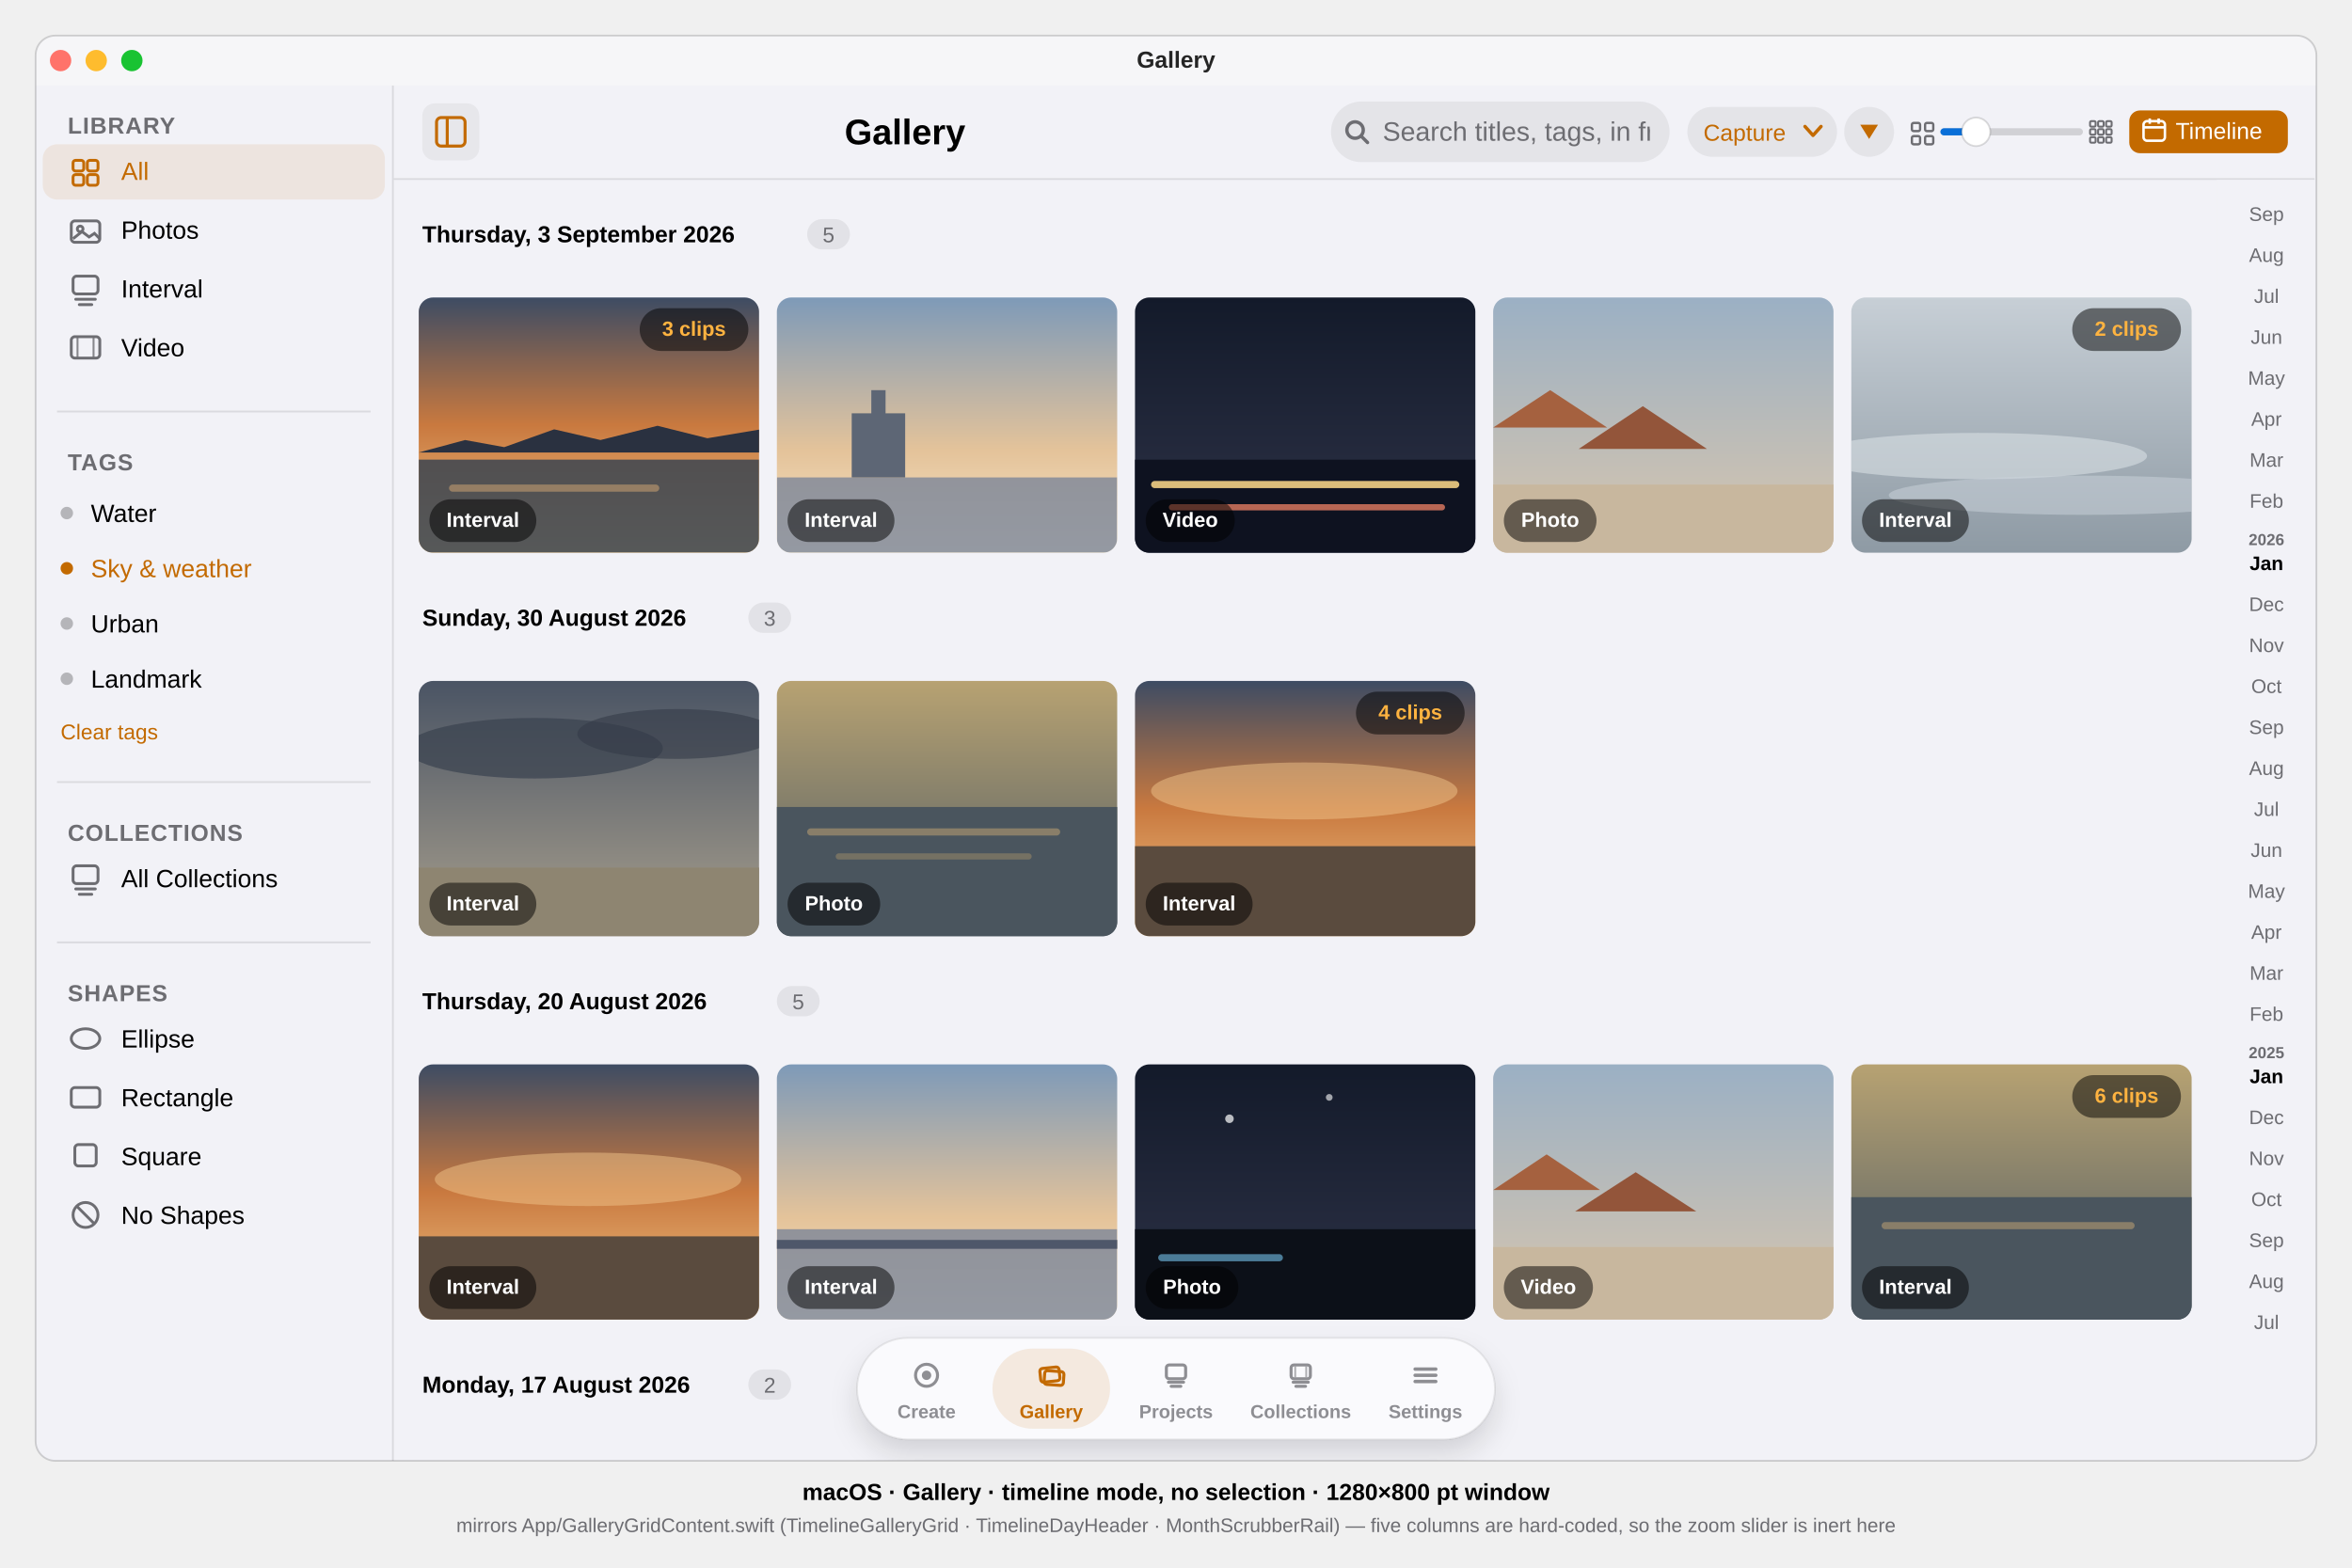
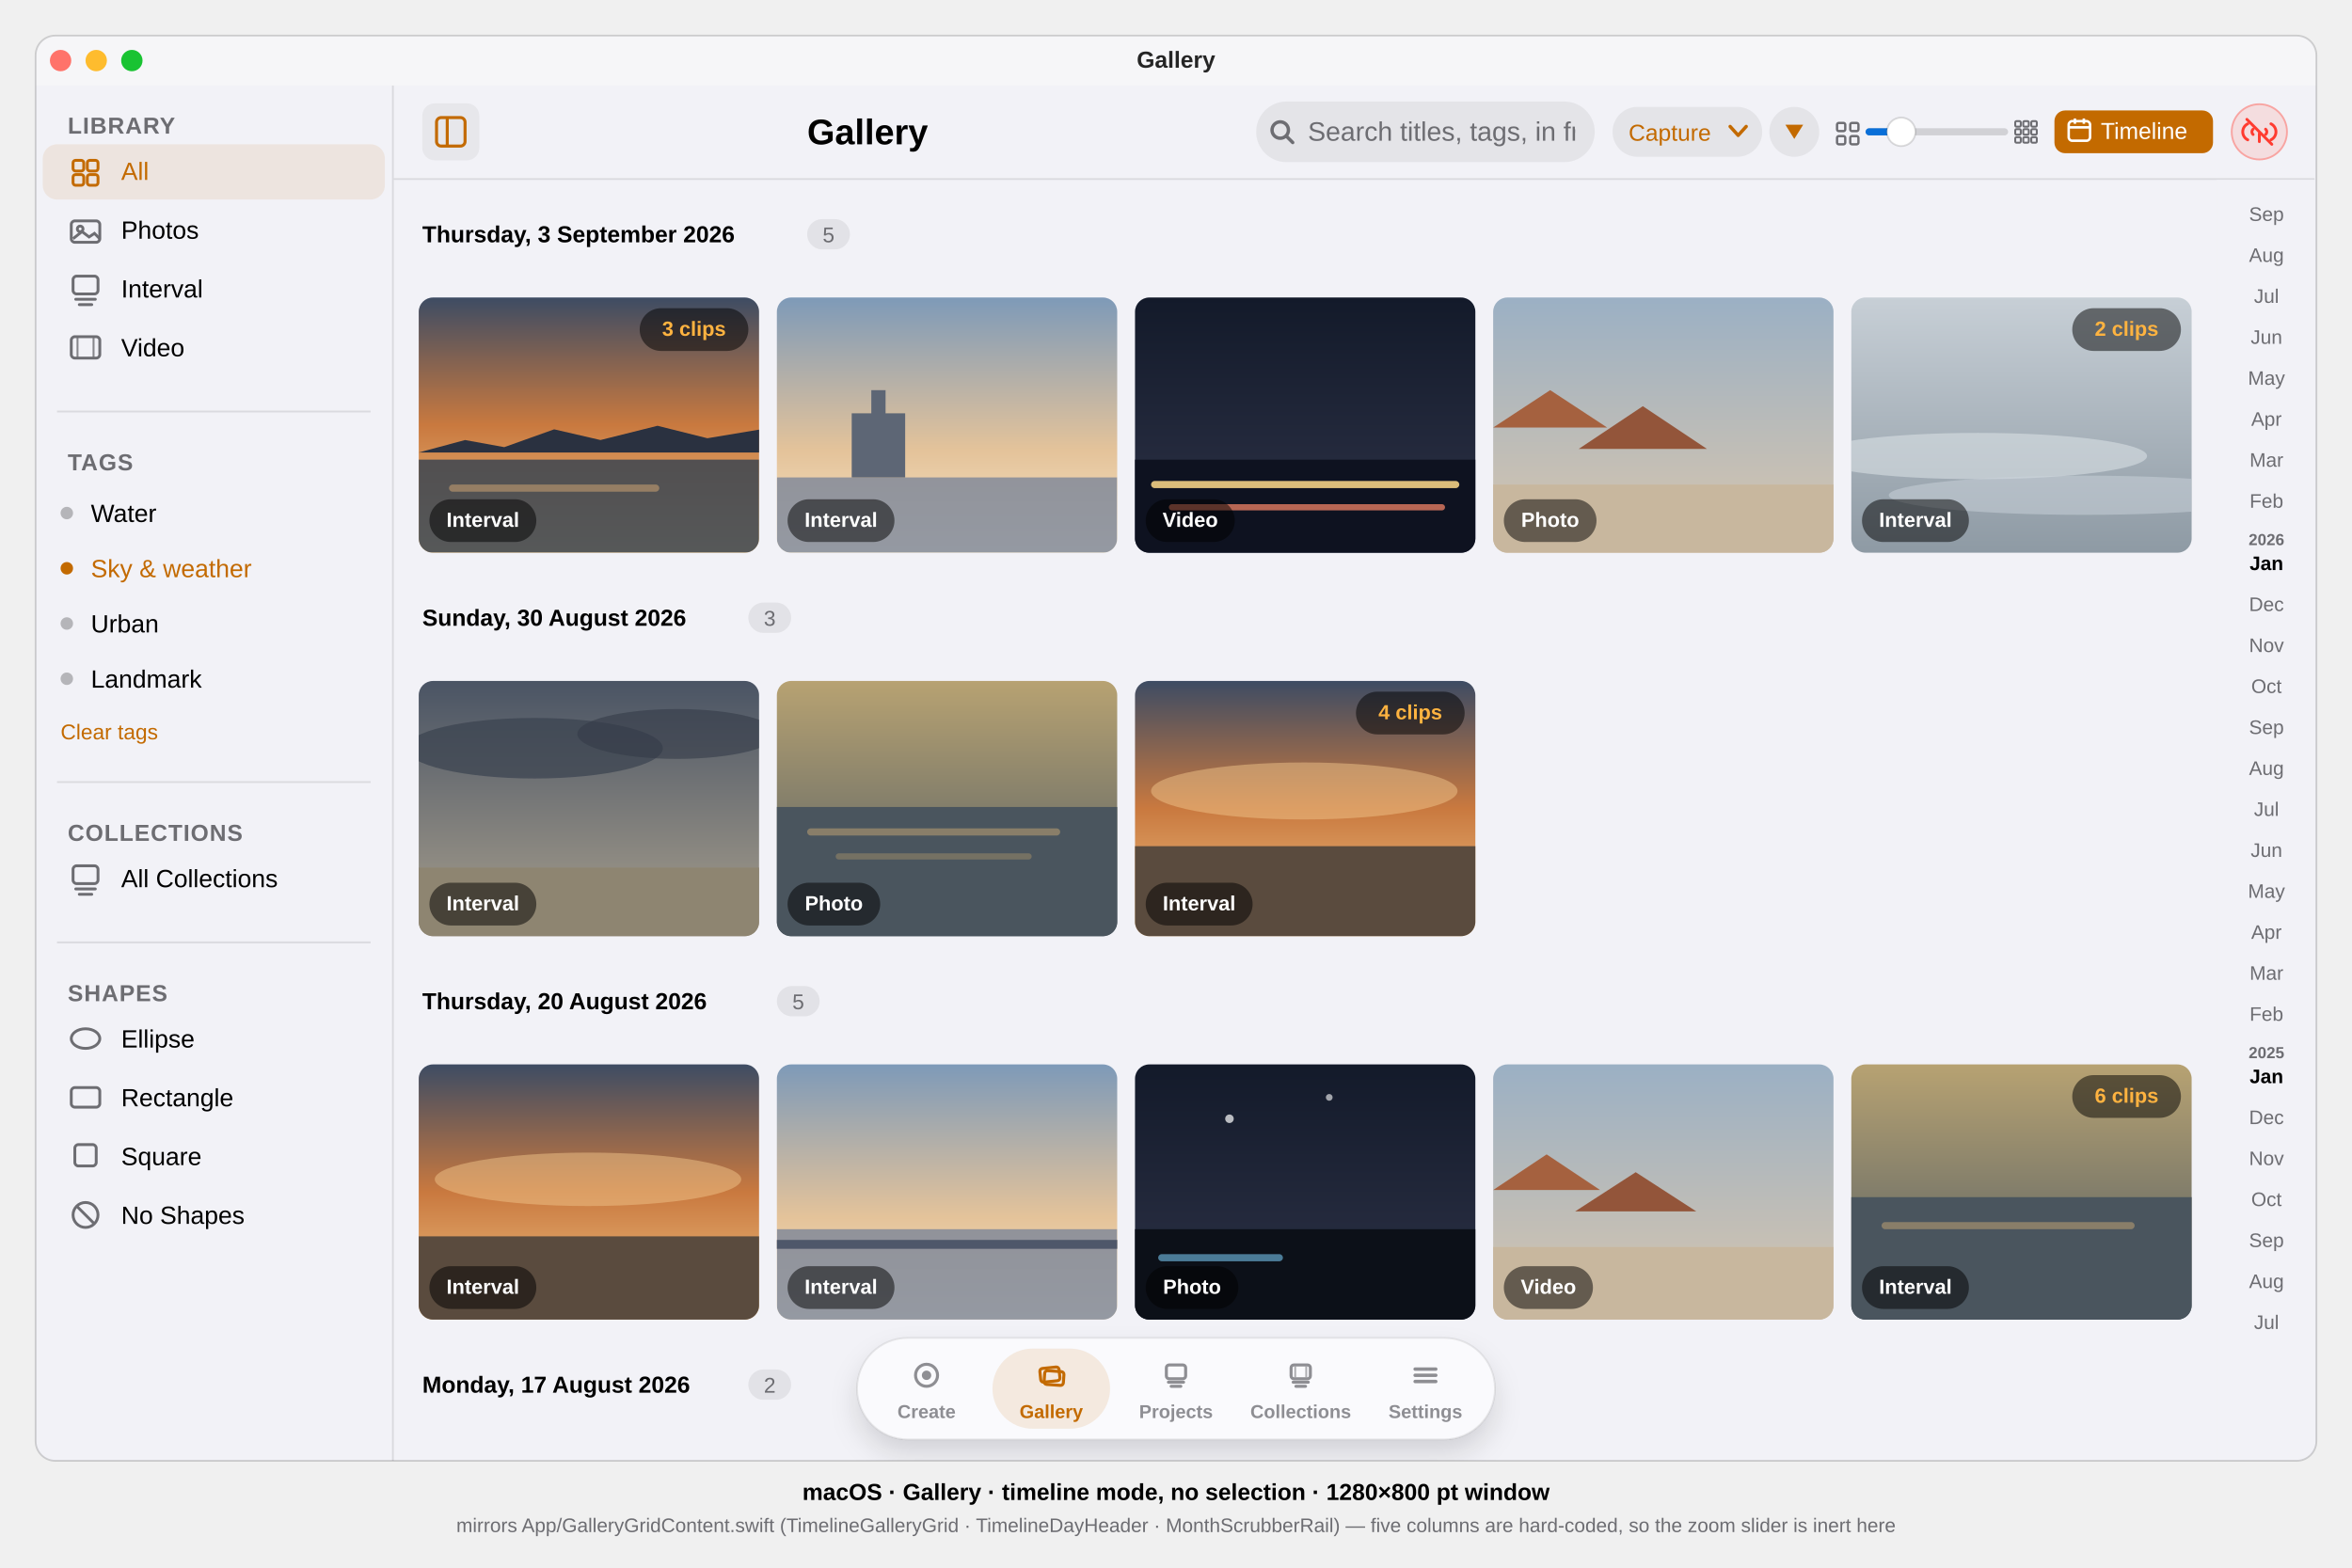
<svg xmlns="http://www.w3.org/2000/svg" viewBox="0 0 1320 880" font-family="-apple-system, BlinkMacSystemFont, 'SF Pro Text', 'Helvetica Neue', Arial, sans-serif">
  <defs>
    <clipPath id="win">
      <rect x="20" y="20" width="1280" height="800" rx="11" />
    </clipPath>
    <clipPath id="scroll">
      <rect x="221" y="101" width="1023" height="719" />
    </clipPath>
    <clipPath id="rail">
      <rect x="1244" y="101" width="56" height="719" />
    </clipPath>
    <clipPath id="searchclip">
      <rect x="758" y="57" width="168" height="34" />
    </clipPath>
    <clipPath id="a1">
      <rect x="235" y="167" width="191" height="143.25" rx="8" />
    </clipPath>
    <clipPath id="a2">
      <rect x="436" y="167" width="191" height="143.25" rx="8" />
    </clipPath>
    <clipPath id="a3">
      <rect x="637" y="167" width="191" height="143.25" rx="8" />
    </clipPath>
    <clipPath id="a4">
      <rect x="838" y="167" width="191" height="143.25" rx="8" />
    </clipPath>
    <clipPath id="a5">
      <rect x="1039" y="167" width="191" height="143.25" rx="8" />
    </clipPath>
    <clipPath id="b1">
      <rect x="235" y="382.25" width="191" height="143.25" rx="8" />
    </clipPath>
    <clipPath id="b2">
      <rect x="436" y="382.25" width="191" height="143.25" rx="8" />
    </clipPath>
    <clipPath id="b3">
      <rect x="637" y="382.25" width="191" height="143.25" rx="8" />
    </clipPath>
    <clipPath id="b4">
      <rect x="838" y="382.25" width="191" height="143.25" rx="8" />
    </clipPath>
    <clipPath id="b5">
      <rect x="1039" y="382.25" width="191" height="143.25" rx="8" />
    </clipPath>
    <clipPath id="c1">
      <rect x="235" y="597.5" width="191" height="143.25" rx="8" />
    </clipPath>
    <clipPath id="c2">
      <rect x="436" y="597.5" width="191" height="143.25" rx="8" />
    </clipPath>
    <clipPath id="c3">
      <rect x="637" y="597.5" width="191" height="143.25" rx="8" />
    </clipPath>
    <clipPath id="c4">
      <rect x="838" y="597.5" width="191" height="143.25" rx="8" />
    </clipPath>
    <clipPath id="c5">
      <rect x="1039" y="597.5" width="191" height="143.25" rx="8" />
    </clipPath>
    <linearGradient id="dusk" x1="0" y1="0" x2="0" y2="1">
      <stop offset="0" stop-color="#3E4C63" />
      <stop offset="0.5" stop-color="#C9793F" />
      <stop offset="1" stop-color="#F2C98A" />
    </linearGradient>
    <linearGradient id="dawn" x1="0" y1="0" x2="0" y2="1">
      <stop offset="0" stop-color="#7E9AB8" />
      <stop offset="0.6" stop-color="#E4C39A" />
      <stop offset="1" stop-color="#F7E6C8" />
    </linearGradient>
    <linearGradient id="roof" x1="0" y1="0" x2="0" y2="1">
      <stop offset="0" stop-color="#9BB0C4" />
      <stop offset="1" stop-color="#D8C6AE" />
    </linearGradient>
    <linearGradient id="fog" x1="0" y1="0" x2="0" y2="1">
      <stop offset="0" stop-color="#C7CFD6" />
      <stop offset="1" stop-color="#8E9AA4" />
    </linearGradient>
    <linearGradient id="night" x1="0" y1="0" x2="0" y2="1">
      <stop offset="0" stop-color="#131A2A" />
      <stop offset="1" stop-color="#2E3348" />
    </linearGradient>
    <linearGradient id="storm" x1="0" y1="0" x2="0" y2="1">
      <stop offset="0" stop-color="#4A5464" />
      <stop offset="1" stop-color="#A9A08E" />
    </linearGradient>
    <linearGradient id="water" x1="0" y1="0" x2="0" y2="1">
      <stop offset="0" stop-color="#B7A272" />
      <stop offset="1" stop-color="#4E5A63" />
    </linearGradient>
    <filter id="soft" x="-50%" y="-50%" width="200%" height="200%">
      <feDropShadow dx="0" dy="8" stdDeviation="7.5" flood-color="#000" flood-opacity="0.14" />
    </filter>
  </defs>
  <style>text{font-family:inherit}.sb{font-weight:600}.b{font-weight:700}.m{font-weight:500}.mono{font-variant-numeric:tabular-nums}</style>
  <g clip-path="url(#win)">
    <rect x="20" y="20" width="1280" height="800" fill="#F2F2F7" />
    <g id="titlebar">
      <rect x="20" y="20" width="1280" height="28" fill="#F6F6F8" />
      <circle cx="34" cy="34" r="6" fill="#FF736A" />
      <circle cx="54" cy="34" r="6" fill="#FEBC2E" />
      <circle cx="74" cy="34" r="6" fill="#19C332" />
      <text x="660" y="38" font-size="13" class="sb" text-anchor="middle" fill="#000" fill-opacity="0.85">Gallery</text>
    </g>
    <g id="sidebar">
      <rect x="20" y="48" width="200" height="772" fill="#F2F2F7" />
      <text x="38" y="75" font-size="13" class="sb" letter-spacing="0.5" fill="#6D6D72">LIBRARY</text>
      <rect x="24" y="81" width="192" height="31" rx="8" fill="#C36A00" fill-opacity="0.10" />
      <g fill="none" stroke="#C36A00" stroke-width="1.6" data-symbol="square.grid.2x2">
        <rect x="41" y="90" width="6" height="6" rx="1.4" />
        <rect x="49" y="90" width="6" height="6" rx="1.4" />
        <rect x="41" y="98" width="6" height="6" rx="1.4" />
        <rect x="49" y="98" width="6" height="6" rx="1.4" />
      </g>
      <text x="68" y="101" font-size="14" fill="#C36A00">All</text>
      <g fill="none" stroke="#6D6D72" stroke-width="1.6" data-symbol="photo">
        <rect x="40" y="124" width="16" height="12" rx="2" />
        <circle cx="45" cy="128.5" r="1.6" />
        <path d="M41 134 l5-4 4 3 3-2 3 3" />
      </g>
      <text x="68" y="134" font-size="14" fill="#000">Photos</text>
      <g fill="none" stroke="#6D6D72" stroke-width="1.6" data-symbol="square.stack">
        <rect x="41" y="155" width="14" height="10" rx="2" />
        <path d="M42.5 168 h11 M44.5 171 h7" stroke-linecap="round" />
      </g>
      <text x="68" y="167" font-size="14" fill="#000">Interval</text>
      <g fill="none" stroke="#6D6D72" stroke-width="1.6" data-symbol="film">
        <rect x="40" y="189" width="16" height="12" rx="2" />
        <path d="M43.5 189 v12 M52.5 189 v12" stroke-width="1.1" opacity="0.8" />
      </g>
      <text x="68" y="200" font-size="14" fill="#000">Video</text>
      <line x1="32" y1="231" x2="208" y2="231" stroke="#000" stroke-opacity="0.10" />
      <text x="38" y="264" font-size="13" class="sb" letter-spacing="0.5" fill="#6D6D72">TAGS</text>
      <circle cx="37.5" cy="288" r="3.5" fill="#000" fill-opacity="0.25" />
      <text x="51" y="293" font-size="14" fill="#000">Water</text>
      <circle cx="37.5" cy="319" r="3.5" fill="#C36A00" />
      <text x="51" y="324" font-size="14" fill="#C36A00">Sky &amp; weather</text>
      <circle cx="37.5" cy="350" r="3.5" fill="#000" fill-opacity="0.25" />
      <text x="51" y="355" font-size="14" fill="#000">Urban</text>
      <circle cx="37.5" cy="381" r="3.5" fill="#000" fill-opacity="0.25" />
      <text x="51" y="386" font-size="14" fill="#000">Landmark</text>
      <text x="34" y="415" font-size="12" class="m" fill="#C36A00">Clear tags</text>
      <line x1="32" y1="439" x2="208" y2="439" stroke="#000" stroke-opacity="0.10" />
      <text x="38" y="472" font-size="13" class="sb" letter-spacing="0.5" fill="#6D6D72">COLLECTIONS</text>
      <g fill="none" stroke="#6D6D72" stroke-width="1.6" data-symbol="rectangle.stack">
        <rect x="41" y="486" width="14" height="10" rx="2" />
        <path d="M42.5 499 h11 M44.5 502 h7" stroke-linecap="round" />
      </g>
      <text x="68" y="498" font-size="14" fill="#000">All Collections</text>
      <line x1="32" y1="529" x2="208" y2="529" stroke="#000" stroke-opacity="0.10" />
      <text x="38" y="562" font-size="13" class="sb" letter-spacing="0.5" fill="#6D6D72">SHAPES</text>
      <g fill="none" stroke="#6D6D72" stroke-width="1.6" data-symbol="oval">
        <ellipse cx="48" cy="583" rx="8" ry="5.5" />
      </g>
      <text x="68" y="588" font-size="14" fill="#000">Ellipse</text>
      <g fill="none" stroke="#6D6D72" stroke-width="1.6" data-symbol="rectangle">
        <rect x="40" y="610.5" width="16" height="11" rx="2" />
      </g>
      <text x="68" y="621" font-size="14" fill="#000">Rectangle</text>
      <g fill="none" stroke="#6D6D72" stroke-width="1.6" data-symbol="square">
        <rect x="42" y="642.5" width="12" height="12" rx="2" />
      </g>
      <text x="68" y="654" font-size="14" fill="#000">Square</text>
      <g fill="none" stroke="#6D6D72" stroke-width="1.6" data-symbol="circle.slash">
        <circle cx="48" cy="682" r="7" />
        <path d="M43 677 L53 687" />
      </g>
      <text x="68" y="687" font-size="14" fill="#000">No Shapes</text>
    </g>
    <line x1="220.5" y1="48" x2="220.5" y2="820" stroke="#000" stroke-opacity="0.10" />
    <g id="header">
      <rect x="237" y="58" width="32" height="32" rx="7" fill="#000" fill-opacity="0.05" />
      <g fill="none" stroke="#C36A00" stroke-width="1.7" data-symbol="sidebar.left">
        <rect x="245" y="66" width="16" height="16" rx="2.6" />
        <path d="M251 66 v16" />
      </g>
-       <text x="474" y="81" font-size="20" class="b" fill="#000">Gallery</text>
-       <rect x="747" y="57" width="190" height="34" rx="17" fill="#000" fill-opacity="0.06" />
-       <g fill="none" stroke="#6D6D72" stroke-width="1.9" data-symbol="magnifyingglass">
-         <circle cx="760.5" cy="73" r="4.6" />
-         <path d="M764 76.5 l3.5 3.5" stroke-linecap="round" />
-       </g>
-       <g clip-path="url(#searchclip)">
-         <text x="776" y="79" font-size="15" fill="#6D6D72">Search titles, tags, in frame</text>
-       </g>
-       <rect x="947" y="60" width="84" height="28" rx="14" fill="#000" fill-opacity="0.06" />
-       <text x="956" y="79" font-size="13" class="m" fill="#C36A00">Capture</text>
-       <path d="M1013 71 l4.5 5 4.5-5" fill="none" stroke="#C36A00" stroke-width="1.9" stroke-linecap="round" stroke-linejoin="round" data-symbol="chevron.down" />
-       <rect x="1035" y="60" width="28" height="28" rx="14" fill="#000" fill-opacity="0.06" />
-       <path d="M1044 70 h10 l-5 8 z" fill="#C36A00" data-symbol="arrowtriangle.down.fill" />
-       <g fill="none" stroke="#6D6D72" stroke-width="1.3" data-symbol="square.grid.2x2">
-         <rect x="1073" y="69" width="4.6" height="4.6" rx="1" />
-         <rect x="1080.4" y="69" width="4.6" height="4.6" rx="1" />
-         <rect x="1073" y="76.4" width="4.6" height="4.6" rx="1" />
-         <rect x="1080.4" y="76.4" width="4.6" height="4.6" rx="1" />
-       </g>
-       <rect x="1089" y="72" width="80" height="4" rx="2" fill="#000" fill-opacity="0.14" />
-       <rect x="1089" y="72" width="20" height="4" rx="2" fill="#0A6FD8" />
-       <circle cx="1109" cy="74" r="8" fill="#FFFFFF" stroke="#000" stroke-opacity="0.14" />
-       <g fill="none" stroke="#6D6D72" stroke-width="1.1" data-symbol="square.grid.3x3">
-         <rect x="1173" y="68" width="3.1" height="3.1" rx="0.7" />
-         <rect x="1177.5" y="68" width="3.1" height="3.1" rx="0.7" />
-         <rect x="1182" y="68" width="3.1" height="3.1" rx="0.7" />
-         <rect x="1173" y="72.5" width="3.1" height="3.1" rx="0.7" />
-         <rect x="1177.5" y="72.5" width="3.1" height="3.1" rx="0.7" />
-         <rect x="1182" y="72.5" width="3.1" height="3.1" rx="0.7" />
-         <rect x="1173" y="77" width="3.1" height="3.1" rx="0.7" />
-         <rect x="1177.5" y="77" width="3.1" height="3.1" rx="0.7" />
-         <rect x="1182" y="77" width="3.1" height="3.1" rx="0.7" />
-       </g>
-       <rect x="1195" y="62" width="89" height="24" rx="6" fill="#C36A00" />
-       <g fill="none" stroke="#FFFFFF" stroke-width="1.4" data-symbol="calendar">
-         <rect x="1203" y="68" width="12" height="11" rx="2" />
-         <path d="M1203 71.5 h12 M1206.5 66.5 v3 M1211.5 66.5 v3" />
-       </g>
-       <text x="1221" y="78" font-size="13" fill="#FFFFFF">Timeline</text>
+       <text x="453" y="81" font-size="20" class="b" fill="#000">Gallery</text>
+       <g transform="translate(-42,0)">
+         <rect x="747" y="57" width="190" height="34" rx="17" fill="#000" fill-opacity="0.06" />
+         <g fill="none" stroke="#6D6D72" stroke-width="1.9" data-symbol="magnifyingglass">
+           <circle cx="760.5" cy="73" r="4.6" />
+           <path d="M764 76.5 l3.5 3.5" stroke-linecap="round" />
+         </g>
+         <g clip-path="url(#searchclip)">
+           <text x="776" y="79" font-size="15" fill="#6D6D72">Search titles, tags, in frame</text>
+         </g>
+         <rect x="947" y="60" width="84" height="28" rx="14" fill="#000" fill-opacity="0.06" />
+         <text x="956" y="79" font-size="13" class="m" fill="#C36A00">Capture</text>
+         <path d="M1013 71 l4.5 5 4.5-5" fill="none" stroke="#C36A00" stroke-width="1.9" stroke-linecap="round" stroke-linejoin="round" data-symbol="chevron.down" />
+         <rect x="1035" y="60" width="28" height="28" rx="14" fill="#000" fill-opacity="0.06" />
+         <path d="M1044 70 h10 l-5 8 z" fill="#C36A00" data-symbol="arrowtriangle.down.fill" />
+         <g fill="none" stroke="#6D6D72" stroke-width="1.3" data-symbol="square.grid.2x2">
+           <rect x="1073" y="69" width="4.6" height="4.6" rx="1" />
+           <rect x="1080.4" y="69" width="4.6" height="4.6" rx="1" />
+           <rect x="1073" y="76.4" width="4.6" height="4.6" rx="1" />
+           <rect x="1080.4" y="76.4" width="4.6" height="4.6" rx="1" />
+         </g>
+         <rect x="1089" y="72" width="80" height="4" rx="2" fill="#000" fill-opacity="0.14" />
+         <rect x="1089" y="72" width="20" height="4" rx="2" fill="#0A6FD8" />
+         <circle cx="1109" cy="74" r="8" fill="#FFFFFF" stroke="#000" stroke-opacity="0.14" />
+         <g fill="none" stroke="#6D6D72" stroke-width="1.1" data-symbol="square.grid.3x3">
+           <rect x="1173" y="68" width="3.1" height="3.1" rx="0.7" />
+           <rect x="1177.5" y="68" width="3.1" height="3.1" rx="0.7" />
+           <rect x="1182" y="68" width="3.1" height="3.1" rx="0.7" />
+           <rect x="1173" y="72.5" width="3.1" height="3.1" rx="0.7" />
+           <rect x="1177.5" y="72.5" width="3.1" height="3.1" rx="0.7" />
+           <rect x="1182" y="72.5" width="3.1" height="3.1" rx="0.7" />
+           <rect x="1173" y="77" width="3.1" height="3.1" rx="0.7" />
+           <rect x="1177.5" y="77" width="3.1" height="3.1" rx="0.7" />
+           <rect x="1182" y="77" width="3.1" height="3.1" rx="0.7" />
+         </g>
+         <rect x="1195" y="62" width="89" height="24" rx="6" fill="#C36A00" />
+         <g fill="none" stroke="#FFFFFF" stroke-width="1.4" data-symbol="calendar">
+           <rect x="1203" y="68" width="12" height="11" rx="2" />
+           <path d="M1203 71.5 h12 M1206.5 66.5 v3 M1211.5 66.5 v3" />
+         </g>
+         <text x="1221" y="78" font-size="13" fill="#FFFFFF">Timeline</text>
+       </g>
+       <g id="sync-pill" data-symbol="antenna.radiowaves.left.and.right.slash">
+         <circle cx="1268" cy="74" r="16" fill="#FF3B30" fill-opacity="0.12" />
+         <circle cx="1268" cy="74" r="15.5" fill="none" stroke="#FF3B30" stroke-opacity="0.35" />
+         <g stroke="#FF3B30" stroke-width="1.6" fill="none" stroke-linecap="round">
+           <path d="M1261.5 69.5 a5 5 0 0 0 0 9 M1274.5 69.5 a5 5 0 0 1 0 9" />
+           <path d="M1264.5 72.5 a2 2 0 0 0 0 3 M1271.5 72.5 a2 2 0 0 1 0 3" />
+           <path d="M1268 75 v4.5" />
+           <path d="M1261 67 L1275 81" />
+         </g>
+       </g>
    </g>
    <line x1="221" y1="100.5" x2="1299" y2="100.5" stroke="#000" stroke-opacity="0.10" />
    <g id="timeline" clip-path="url(#scroll)">
      <g id="day-1">
        <rect x="235" y="115" width="995" height="32" fill="#F2F2F7" />
        <text x="237" y="136" font-size="13" class="sb" fill="#000">Thursday, 3 September 2026</text>
        <rect x="453" y="123" width="24" height="17" rx="8.5" fill="#000" fill-opacity="0.07" />
        <text x="465" y="136" font-size="12" class="m" text-anchor="middle" fill="#6D6D72">5</text>
        <g clip-path="url(#a1)">
          <rect x="235" y="167" width="191" height="143.25" fill="url(#dusk)" />
          <path d="M235 258 h191 v52.25 h-191 z" fill="#3B4450" opacity="0.85" />
          <path d="M235 254 l26-7 22 4 28-10 26 6 32-8 28 7 30-5 v13 h-191 z" fill="#2A3140" />
          <rect x="252" y="272" width="118" height="4" rx="2" fill="#E7B478" opacity="0.45" />
        </g>
        <g clip-path="url(#a2)">
          <rect x="436" y="167" width="191" height="143.25" fill="url(#dawn)" />
          <path d="M436 268 h191 v42.25 h-191 z" fill="#7C8698" opacity="0.8" />
          <path d="M478 268 v-36 h11 v-13 h8 v13 h11 v36 z" fill="#5D6675" />
        </g>
        <g clip-path="url(#a3)">
          <rect x="637" y="167" width="191" height="143.25" fill="url(#night)" />
          <rect x="637" y="258" width="191" height="52.25" fill="#0E1220" />
          <rect x="646" y="270" width="173" height="4" rx="2" fill="#FFD98A" opacity="0.85" />
          <rect x="656" y="283" width="155" height="3.5" rx="1.75" fill="#FF8A6A" opacity="0.7" />
        </g>
        <g clip-path="url(#a4)">
          <rect x="838" y="167" width="191" height="143.25" fill="url(#roof)" />
          <path d="M838 240 l32-21 32 21 z" fill="#A5613F" />
          <path d="M886 252 l36-24 36 24 z" fill="#93553A" />
          <rect x="838" y="272" width="191" height="38.25" fill="#C8B79E" />
        </g>
        <g clip-path="url(#a5)">
          <rect x="1039" y="167" width="191" height="143.25" fill="url(#fog)" />
          <ellipse cx="1110" cy="256" rx="95" ry="13" fill="#DCE3E8" opacity="0.55" />
          <ellipse cx="1170" cy="278" rx="110" ry="11" fill="#CBD4DB" opacity="0.5" />
        </g>
        <g font-size="11.5" fill="#FFFFFF" class="sb">
          <rect x="241" y="280.25" width="60" height="24" rx="12" fill="#000" fill-opacity="0.5" />
          <text x="271" y="295.75" text-anchor="middle">Interval</text>
          <rect x="442" y="280.25" width="60" height="24" rx="12" fill="#000" fill-opacity="0.5" />
          <text x="472" y="295.75" text-anchor="middle">Interval</text>
          <rect x="643" y="280.25" width="50" height="24" rx="12" fill="#000" fill-opacity="0.5" />
          <text x="668" y="295.75" text-anchor="middle">Video</text>
          <rect x="844" y="280.25" width="52" height="24" rx="12" fill="#000" fill-opacity="0.5" />
          <text x="870" y="295.75" text-anchor="middle">Photo</text>
          <rect x="1045" y="280.25" width="60" height="24" rx="12" fill="#000" fill-opacity="0.5" />
          <text x="1075" y="295.75" text-anchor="middle">Interval</text>
        </g>
        <g font-size="11.5" fill="#FFB340" class="sb">
          <rect x="359" y="173" width="61" height="24" rx="12" fill="#000" fill-opacity="0.5" />
          <text x="389.5" y="188.5" text-anchor="middle">3 clips</text>
          <rect x="1163" y="173" width="61" height="24" rx="12" fill="#000" fill-opacity="0.5" />
          <text x="1193.5" y="188.5" text-anchor="middle">2 clips</text>
        </g>
      </g>
      <g id="day-2">
        <rect x="235" y="330.25" width="995" height="32" fill="#F2F2F7" />
        <text x="237" y="351.25" font-size="13" class="sb" fill="#000">Sunday, 30 August 2026</text>
        <rect x="420" y="338.25" width="24" height="17" rx="8.5" fill="#000" fill-opacity="0.07" />
        <text x="432" y="351.25" font-size="12" class="m" text-anchor="middle" fill="#6D6D72">3</text>
        <g clip-path="url(#b1)">
          <rect x="235" y="382.25" width="191" height="143.25" fill="url(#storm)" />
          <ellipse cx="300" cy="420" rx="72" ry="17" fill="#39414E" opacity="0.7" />
          <ellipse cx="380" cy="412" rx="56" ry="14" fill="#333B47" opacity="0.6" />
          <rect x="235" y="487" width="191" height="38.5" fill="#8E8571" />
        </g>
        <g clip-path="url(#b2)">
          <rect x="436" y="382.25" width="191" height="143.25" fill="url(#water)" />
          <rect x="436" y="453" width="191" height="72.5" fill="#4A555E" />
          <rect x="453" y="465" width="142" height="4" rx="2" fill="#C7A874" opacity="0.5" />
          <rect x="469" y="479" width="110" height="3.5" rx="1.75" fill="#B79A6B" opacity="0.4" />
        </g>
        <g clip-path="url(#b3)">
          <rect x="637" y="382.25" width="191" height="143.25" fill="url(#dusk)" />
          <ellipse cx="732" cy="444" rx="86" ry="16" fill="#F0C489" opacity="0.5" />
          <rect x="637" y="475" width="191" height="50.5" fill="#5A4B3E" />
        </g>
        <g font-size="11.5" fill="#FFFFFF" class="sb">
          <rect x="241" y="495.5" width="60" height="24" rx="12" fill="#000" fill-opacity="0.5" />
          <text x="271" y="511" text-anchor="middle">Interval</text>
          <rect x="442" y="495.5" width="52" height="24" rx="12" fill="#000" fill-opacity="0.5" />
          <text x="468" y="511" text-anchor="middle">Photo</text>
          <rect x="643" y="495.5" width="60" height="24" rx="12" fill="#000" fill-opacity="0.5" />
          <text x="673" y="511" text-anchor="middle">Interval</text>
        </g>
        <g font-size="11.5" fill="#FFB340" class="sb">
          <rect x="761" y="388.25" width="61" height="24" rx="12" fill="#000" fill-opacity="0.5" />
          <text x="791.5" y="403.75" text-anchor="middle">4 clips</text>
        </g>
      </g>
      <g id="day-3">
        <rect x="235" y="545.5" width="995" height="32" fill="#F2F2F7" />
        <text x="237" y="566.5" font-size="13" class="sb" fill="#000">Thursday, 20 August 2026</text>
        <rect x="436" y="553.5" width="24" height="17" rx="8.5" fill="#000" fill-opacity="0.07" />
        <text x="448" y="566.5" font-size="12" class="m" text-anchor="middle" fill="#6D6D72">5</text>
        <g clip-path="url(#c1)">
          <rect x="235" y="597.5" width="191" height="143.25" fill="url(#dusk)" />
          <ellipse cx="330" cy="662" rx="86" ry="15" fill="#F0C489" opacity="0.5" />
          <rect x="235" y="694" width="191" height="46.75" fill="#5A4B3E" />
        </g>
        <g clip-path="url(#c2)">
          <rect x="436" y="597.5" width="191" height="143.25" fill="url(#dawn)" />
          <path d="M436 690 h191 v50.75 h-191 z" fill="#7C8698" opacity="0.8" />
          <path d="M436 696 h191 v5 h-191 z" fill="#4E576A" />
        </g>
        <g clip-path="url(#c3)">
          <rect x="637" y="597.5" width="191" height="143.25" fill="url(#night)" />
          <circle cx="690" cy="628" r="2.4" fill="#FFF" opacity="0.7" />
          <circle cx="746" cy="616" r="1.9" fill="#FFF" opacity="0.6" />
          <rect x="637" y="690" width="191" height="50.75" fill="#0C1018" />
          <rect x="650" y="704" width="70" height="4" rx="2" fill="#7FD4FF" opacity="0.55" />
        </g>
        <g clip-path="url(#c4)">
          <rect x="838" y="597.5" width="191" height="143.25" fill="url(#roof)" />
          <path d="M838 668 l30-20 30 20 z" fill="#A5613F" />
          <path d="M884 680 l34-22 34 22 z" fill="#93553A" />
          <rect x="838" y="700" width="191" height="40.75" fill="#C8B79E" />
        </g>
        <g clip-path="url(#c5)">
          <rect x="1039" y="597.5" width="191" height="143.25" fill="url(#water)" />
          <rect x="1039" y="672" width="191" height="68.75" fill="#4A555E" />
          <rect x="1056" y="686" width="142" height="4" rx="2" fill="#C7A874" opacity="0.5" />
        </g>
        <g font-size="11.5" fill="#FFFFFF" class="sb">
          <rect x="241" y="710.75" width="60" height="24" rx="12" fill="#000" fill-opacity="0.5" />
          <text x="271" y="726.25" text-anchor="middle">Interval</text>
          <rect x="442" y="710.75" width="60" height="24" rx="12" fill="#000" fill-opacity="0.5" />
          <text x="472" y="726.25" text-anchor="middle">Interval</text>
          <rect x="643" y="710.75" width="52" height="24" rx="12" fill="#000" fill-opacity="0.5" />
          <text x="669" y="726.25" text-anchor="middle">Photo</text>
          <rect x="844" y="710.75" width="50" height="24" rx="12" fill="#000" fill-opacity="0.5" />
          <text x="869" y="726.25" text-anchor="middle">Video</text>
          <rect x="1045" y="710.75" width="60" height="24" rx="12" fill="#000" fill-opacity="0.5" />
          <text x="1075" y="726.25" text-anchor="middle">Interval</text>
        </g>
        <g font-size="11.5" fill="#FFB340" class="sb">
          <rect x="1163" y="603.5" width="61" height="24" rx="12" fill="#000" fill-opacity="0.5" />
          <text x="1193.5" y="619" text-anchor="middle">6 clips</text>
        </g>
      </g>
      <g id="day-4">
        <rect x="235" y="760.75" width="995" height="32" fill="#F2F2F7" />
        <text x="237" y="781.75" font-size="13" class="sb" fill="#000">Monday, 17 August 2026</text>
        <rect x="420" y="768.75" width="24" height="17" rx="8.5" fill="#000" fill-opacity="0.07" />
        <text x="432" y="781.75" font-size="12" class="m" text-anchor="middle" fill="#6D6D72">2</text>
      </g>
    </g>
    <g id="month-rail" clip-path="url(#rail)">
      <rect x="1244" y="101" width="56" height="719" fill="#F2F2F7" />
      <g text-anchor="middle" fill="#6D6D72">
        <text x="1272" y="124" font-size="11">Sep</text>
        <text x="1272" y="147" font-size="11">Aug</text>
        <text x="1272" y="170" font-size="11">Jul</text>
        <text x="1272" y="193" font-size="11">Jun</text>
        <text x="1272" y="216" font-size="11">May</text>
        <text x="1272" y="239" font-size="11">Apr</text>
        <text x="1272" y="262" font-size="11">Mar</text>
        <text x="1272" y="285" font-size="11">Feb</text>
        <text x="1272" y="306" font-size="9" class="sb">2026</text>
        <text x="1272" y="320" font-size="11" class="b" fill="#000">Jan</text>
        <text x="1272" y="343" font-size="11">Dec</text>
        <text x="1272" y="366" font-size="11">Nov</text>
        <text x="1272" y="389" font-size="11">Oct</text>
        <text x="1272" y="412" font-size="11">Sep</text>
        <text x="1272" y="435" font-size="11">Aug</text>
        <text x="1272" y="458" font-size="11">Jul</text>
        <text x="1272" y="481" font-size="11">Jun</text>
        <text x="1272" y="504" font-size="11">May</text>
        <text x="1272" y="527" font-size="11">Apr</text>
        <text x="1272" y="550" font-size="11">Mar</text>
        <text x="1272" y="573" font-size="11">Feb</text>
        <text x="1272" y="594" font-size="9" class="sb">2025</text>
        <text x="1272" y="608" font-size="11" class="b" fill="#000">Jan</text>
        <text x="1272" y="631" font-size="11">Dec</text>
        <text x="1272" y="654" font-size="11">Nov</text>
        <text x="1272" y="677" font-size="11">Oct</text>
        <text x="1272" y="700" font-size="11">Sep</text>
        <text x="1272" y="723" font-size="11">Aug</text>
        <text x="1272" y="746" font-size="11">Jul</text>
      </g>
    </g>
    <g id="tab-bar">
      <rect x="481" y="751" width="358" height="57" rx="28.5" fill="#FBFBFD" opacity="0.96" filter="url(#soft)" />
      <rect x="481" y="751" width="358" height="57" rx="28.5" fill="none" stroke="#000" stroke-opacity="0.08" />
      <g fill="none" stroke="#8E8E93">
        <g transform="translate(520 772) scale(0.7727) translate(-11 -11)">
          <circle cx="11" cy="11" r="8" stroke-width="2.2" data-symbol="record.circle" />
          <circle cx="11" cy="11" r="3.4" fill="#8E8E93" stroke="none" />
        </g>
        <text x="520" y="796" font-size="10.5" class="sb" fill="#8E8E93" stroke="none" text-anchor="middle">Create</text>
      </g>
      <rect x="557" y="757" width="66" height="45" rx="22.5" fill="#C36A00" opacity="0.12" />
      <g fill="none" stroke="#C36A00">
        <g transform="translate(590 772) scale(0.7727) translate(-11 -11)">
          <rect x="3" y="5.5" width="14" height="10" rx="2" stroke-width="2.2" transform="rotate(-6 10 10.5)" data-symbol="photo.on.rectangle.angled" />
          <rect x="6" y="8" width="14" height="10" rx="2" stroke-width="2.2" transform="rotate(4 13 13)" />
        </g>
        <text x="590" y="796" font-size="10.5" class="sb" fill="#C36A00" stroke="none" text-anchor="middle">Gallery</text>
      </g>
      <g fill="none" stroke="#8E8E93">
        <g transform="translate(660 772) scale(0.7727) translate(-11 -11)">
          <rect x="4" y="3.5" width="14" height="10" rx="2" stroke-width="2.2" data-symbol="square.stack" />
          <path d="M5.5 16 h11 M7.5 19 h7" stroke-width="2.2" stroke-linecap="round" />
        </g>
        <text x="660" y="796" font-size="10.5" class="sb" fill="#8E8E93" stroke="none" text-anchor="middle">Projects</text>
      </g>
      <g fill="none" stroke="#8E8E93">
        <g transform="translate(730 772) scale(0.7727) translate(-11 -11)">
          <rect x="4" y="3.5" width="14" height="10" rx="2" stroke-width="2.2" data-symbol="film.stack" />
          <path d="M7 4.5 v8 M15 4.5 v8" stroke-width="1.38" opacity="0.7" />
          <path d="M5.5 16 h11 M7.5 19 h7" stroke-width="2.2" stroke-linecap="round" />
        </g>
        <text x="730" y="796" font-size="10.5" class="sb" fill="#8E8E93" stroke="none" text-anchor="middle">Collections</text>
      </g>
      <g fill="none" stroke="#8E8E93">
        <g transform="translate(800 772) scale(0.7727) translate(-11 -11)">
          <path d="M3.5 6.5 h15 M3.5 11 h15 M3.5 15.5 h15" stroke-width="2.48" stroke-linecap="round" data-symbol="line.3.horizontal" />
        </g>
        <text x="800" y="796" font-size="10.5" class="sb" fill="#8E8E93" stroke="none" text-anchor="middle">Settings</text>
      </g>
    </g>
  </g>
  <rect x="20" y="20" width="1280" height="800" rx="11" fill="none" stroke="#000" stroke-opacity="0.16" />
  <text x="660" y="842" font-size="13" class="sb" text-anchor="middle" fill="#000">macOS · Gallery · timeline mode, no selection · 1280×800 pt window</text>
  <text x="660" y="860" font-size="11" text-anchor="middle" fill="#6D6D72">mirrors App/GalleryGridContent.swift (TimelineGalleryGrid · TimelineDayHeader · MonthScrubberRail) — five columns are hard-coded, so the zoom slider is inert here</text>
</svg>
